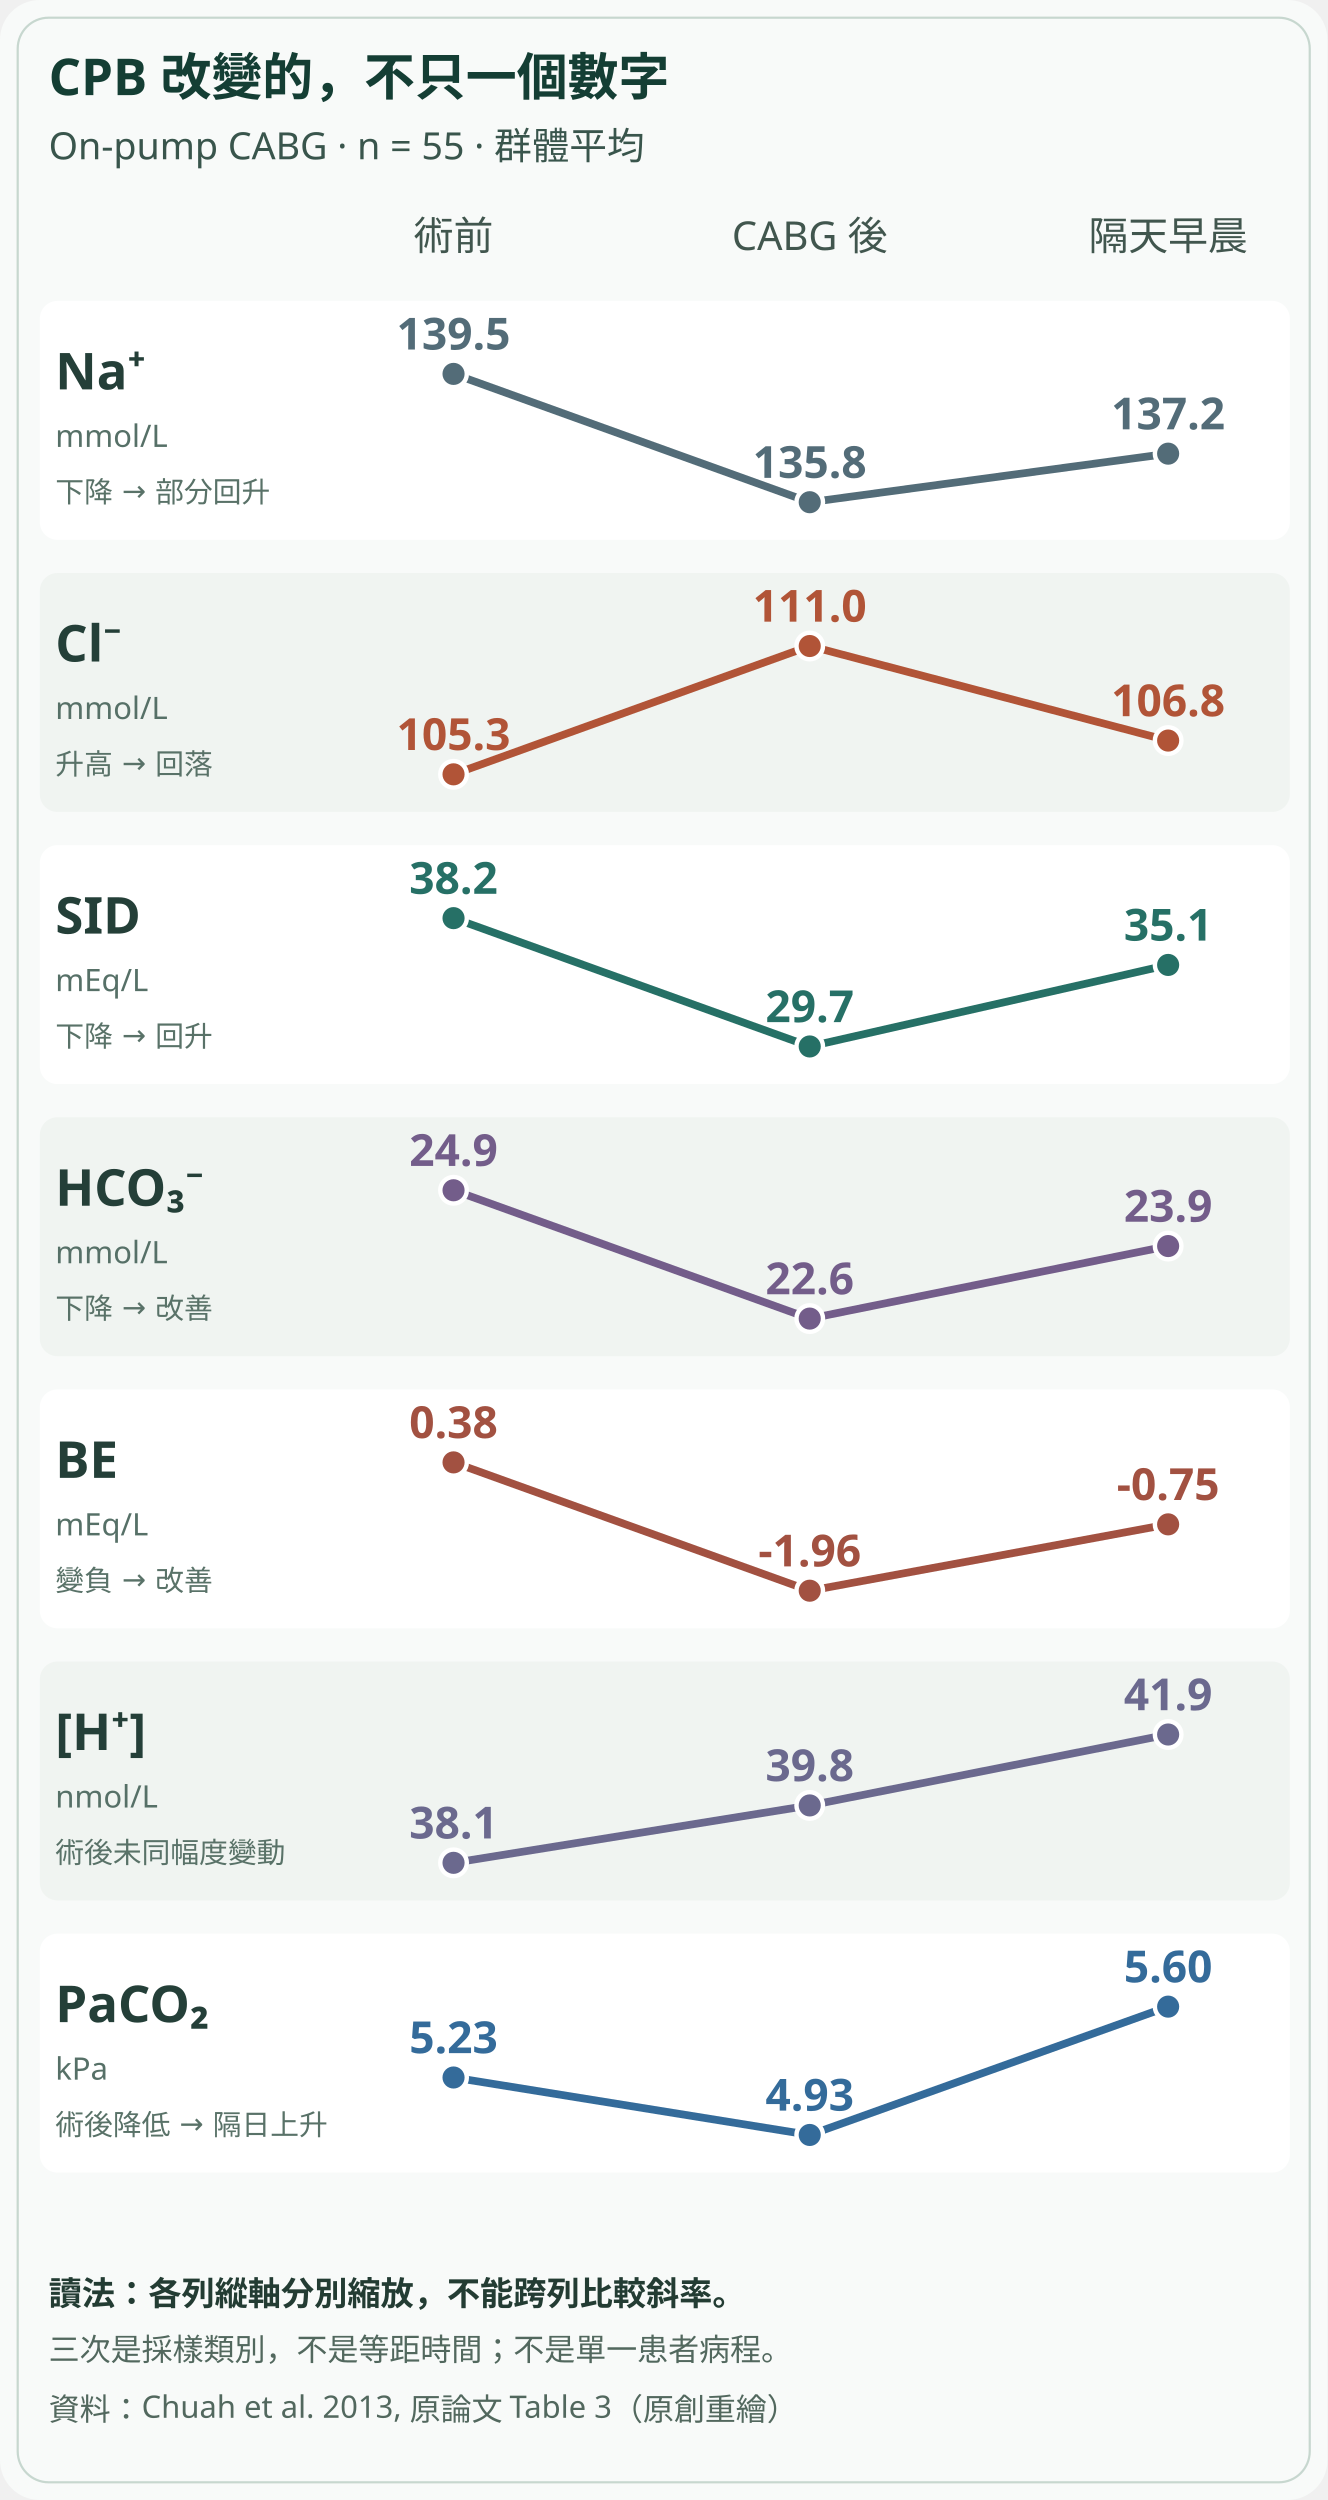
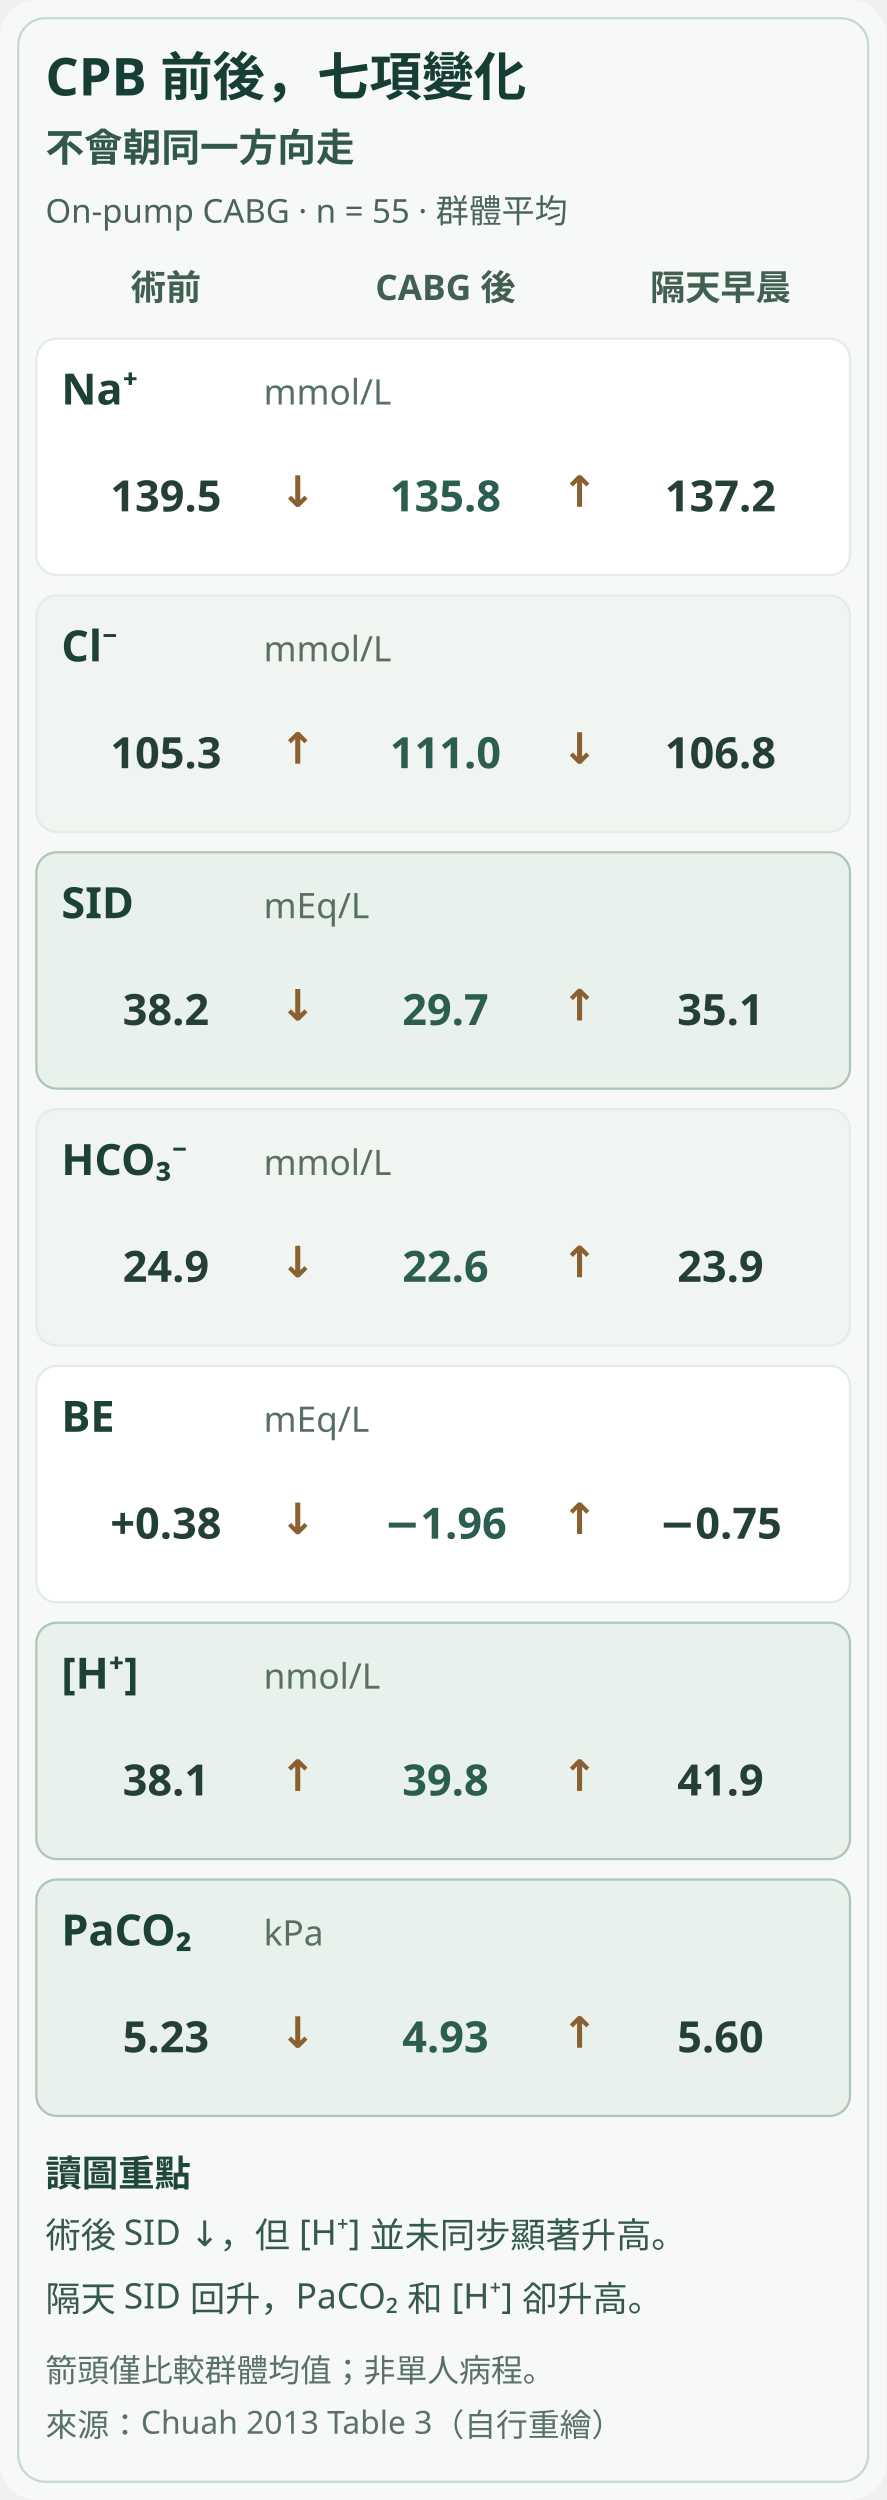
- <svg xmlns="http://www.w3.org/2000/svg" viewBox="0 0 600 1130" width="600" height="1130" role="img" aria-labelledby="title description">
-   <rect x="0" y="0" width="600" height="1130" rx="18" fill="#f8faf9" />
-   <rect x="8" y="8" width="584" height="1114" rx="14" fill="none" stroke="#c7d7cf" />
-   <text x="22" y="43" font-size="23" font-weight="750" fill="#143e34" font-family="system-ui,sans-serif">CPB 改變的，不只一個數字</text>
-   <text x="22" y="72" font-size="17" fill="#39554c" font-family="system-ui,sans-serif">On-pump CABG · n = 55 · 群體平均</text>
-   <text x="205" y="113" font-size="18" fill="#41564e" text-anchor="middle" font-family="system-ui,sans-serif">術前</text>
-   <text x="366" y="113" font-size="18" fill="#41564e" text-anchor="middle" font-family="system-ui,sans-serif">CABG 後</text>
-   <text x="528" y="113" font-size="18" fill="#41564e" text-anchor="middle" font-family="system-ui,sans-serif">隔天早晨</text>
-   <rect x="18" y="136" width="565" height="108" rx="8" fill="#ffffff" />
-   <text x="25" y="176" font-size="23" font-weight="750" fill="#243f38" font-family="system-ui,sans-serif">Na⁺</text>
-   <text x="25" y="202" font-size="14" fill="#567067" font-family="system-ui,sans-serif">mmol/L</text>
-   <text x="25" y="227" font-size="13" fill="#597268" font-family="system-ui,sans-serif">下降 → 部分回升</text>
-   <path d="M 205 169 L 366 227 L 528 205.054" fill="none" stroke="#536c78" stroke-width="3.5" stroke-linecap="round" stroke-linejoin="round" />
-   <circle cx="205" cy="169" r="6" fill="#536c78" stroke="#ffffff" stroke-width="2" />
-   <text x="205" y="158" font-size="20" font-weight="750" fill="#536c78" text-anchor="middle" font-family="system-ui,sans-serif">139.5</text>
-   <circle cx="366" cy="227" r="6" fill="#536c78" stroke="#ffffff" stroke-width="2" />
-   <text x="366" y="216" font-size="20" font-weight="750" fill="#536c78" text-anchor="middle" font-family="system-ui,sans-serif">135.8</text>
-   <circle cx="528" cy="205.054" r="6" fill="#536c78" stroke="#ffffff" stroke-width="2" />
-   <text x="528" y="194.054" font-size="20" font-weight="750" fill="#536c78" text-anchor="middle" font-family="system-ui,sans-serif">137.2</text>
-   <rect x="18" y="259" width="565" height="108" rx="8" fill="#f0f4f1" />
-   <text x="25" y="299" font-size="23" font-weight="750" fill="#243f38" font-family="system-ui,sans-serif">Cl⁻</text>
-   <text x="25" y="325" font-size="14" fill="#567067" font-family="system-ui,sans-serif">mmol/L</text>
-   <text x="25" y="350" font-size="13" fill="#597268" font-family="system-ui,sans-serif">升高 → 回落</text>
-   <path d="M 205 350 L 366 292 L 528 334.737" fill="none" stroke="#b15437" stroke-width="3.5" stroke-linecap="round" stroke-linejoin="round" />
-   <circle cx="205" cy="350" r="6" fill="#b15437" stroke="#ffffff" stroke-width="2" />
-   <text x="205" y="339" font-size="20" font-weight="750" fill="#b15437" text-anchor="middle" font-family="system-ui,sans-serif">105.3</text>
-   <circle cx="366" cy="292" r="6" fill="#b15437" stroke="#ffffff" stroke-width="2" />
-   <text x="366" y="281" font-size="20" font-weight="750" fill="#b15437" text-anchor="middle" font-family="system-ui,sans-serif">111.0</text>
-   <circle cx="528" cy="334.737" r="6" fill="#b15437" stroke="#ffffff" stroke-width="2" />
-   <text x="528" y="323.737" font-size="20" font-weight="750" fill="#b15437" text-anchor="middle" font-family="system-ui,sans-serif">106.8</text>
-   <rect x="18" y="382" width="565" height="108" rx="8" fill="#ffffff" />
-   <text x="25" y="422" font-size="23" font-weight="750" fill="#243f38" font-family="system-ui,sans-serif">SID</text>
-   <text x="25" y="448" font-size="14" fill="#567067" font-family="system-ui,sans-serif">mEq/L</text>
-   <text x="25" y="473" font-size="13" fill="#597268" font-family="system-ui,sans-serif">下降 → 回升</text>
-   <path d="M 205 415 L 366 473 L 528 436.153" fill="none" stroke="#267066" stroke-width="3.5" stroke-linecap="round" stroke-linejoin="round" />
-   <circle cx="205" cy="415" r="6" fill="#267066" stroke="#ffffff" stroke-width="2" />
-   <text x="205" y="404" font-size="20" font-weight="750" fill="#267066" text-anchor="middle" font-family="system-ui,sans-serif">38.2</text>
-   <circle cx="366" cy="473" r="6" fill="#267066" stroke="#ffffff" stroke-width="2" />
-   <text x="366" y="462" font-size="20" font-weight="750" fill="#267066" text-anchor="middle" font-family="system-ui,sans-serif">29.7</text>
-   <circle cx="528" cy="436.153" r="6" fill="#267066" stroke="#ffffff" stroke-width="2" />
-   <text x="528" y="425.153" font-size="20" font-weight="750" fill="#267066" text-anchor="middle" font-family="system-ui,sans-serif">35.1</text>
-   <rect x="18" y="505" width="565" height="108" rx="8" fill="#f0f4f1" />
-   <text x="25" y="545" font-size="23" font-weight="750" fill="#243f38" font-family="system-ui,sans-serif">HCO₃⁻</text>
-   <text x="25" y="571" font-size="14" fill="#567067" font-family="system-ui,sans-serif">mmol/L</text>
-   <text x="25" y="596" font-size="13" fill="#597268" font-family="system-ui,sans-serif">下降 → 改善</text>
-   <path d="M 205 538 L 366 596 L 528 563.217" fill="none" stroke="#735d8a" stroke-width="3.5" stroke-linecap="round" stroke-linejoin="round" />
-   <circle cx="205" cy="538" r="6" fill="#735d8a" stroke="#ffffff" stroke-width="2" />
-   <text x="205" y="527" font-size="20" font-weight="750" fill="#735d8a" text-anchor="middle" font-family="system-ui,sans-serif">24.9</text>
-   <circle cx="366" cy="596" r="6" fill="#735d8a" stroke="#ffffff" stroke-width="2" />
-   <text x="366" y="585" font-size="20" font-weight="750" fill="#735d8a" text-anchor="middle" font-family="system-ui,sans-serif">22.6</text>
-   <circle cx="528" cy="563.217" r="6" fill="#735d8a" stroke="#ffffff" stroke-width="2" />
-   <text x="528" y="552.217" font-size="20" font-weight="750" fill="#735d8a" text-anchor="middle" font-family="system-ui,sans-serif">23.9</text>
-   <rect x="18" y="628" width="565" height="108" rx="8" fill="#ffffff" />
-   <text x="25" y="668" font-size="23" font-weight="750" fill="#243f38" font-family="system-ui,sans-serif">BE</text>
-   <text x="25" y="694" font-size="14" fill="#567067" font-family="system-ui,sans-serif">mEq/L</text>
-   <text x="25" y="719" font-size="13" fill="#597268" font-family="system-ui,sans-serif">變負 → 改善</text>
-   <path d="M 205 661 L 366 719 L 528 689.009" fill="none" stroke="#a25141" stroke-width="3.5" stroke-linecap="round" stroke-linejoin="round" />
-   <circle cx="205" cy="661" r="6" fill="#a25141" stroke="#ffffff" stroke-width="2" />
-   <text x="205" y="650" font-size="20" font-weight="750" fill="#a25141" text-anchor="middle" font-family="system-ui,sans-serif">0.38</text>
-   <circle cx="366" cy="719" r="6" fill="#a25141" stroke="#ffffff" stroke-width="2" />
-   <text x="366" y="708" font-size="20" font-weight="750" fill="#a25141" text-anchor="middle" font-family="system-ui,sans-serif">-1.96</text>
-   <circle cx="528" cy="689.009" r="6" fill="#a25141" stroke="#ffffff" stroke-width="2" />
-   <text x="528" y="678.009" font-size="20" font-weight="750" fill="#a25141" text-anchor="middle" font-family="system-ui,sans-serif">-0.75</text>
-   <rect x="18" y="751" width="565" height="108" rx="8" fill="#f0f4f1" />
-   <text x="25" y="791" font-size="23" font-weight="750" fill="#243f38" font-family="system-ui,sans-serif">[H⁺]</text>
-   <text x="25" y="817" font-size="14" fill="#567067" font-family="system-ui,sans-serif">nmol/L</text>
-   <text x="25" y="842" font-size="13" fill="#597268" font-family="system-ui,sans-serif">術後未同幅度變動</text>
-   <path d="M 205 842 L 366 816.053 L 528 784" fill="none" stroke="#6b698e" stroke-width="3.5" stroke-linecap="round" stroke-linejoin="round" />
-   <circle cx="205" cy="842" r="6" fill="#6b698e" stroke="#ffffff" stroke-width="2" />
-   <text x="205" y="831" font-size="20" font-weight="750" fill="#6b698e" text-anchor="middle" font-family="system-ui,sans-serif">38.1</text>
-   <circle cx="366" cy="816.053" r="6" fill="#6b698e" stroke="#ffffff" stroke-width="2" />
-   <text x="366" y="805.053" font-size="20" font-weight="750" fill="#6b698e" text-anchor="middle" font-family="system-ui,sans-serif">39.8</text>
-   <circle cx="528" cy="784" r="6" fill="#6b698e" stroke="#ffffff" stroke-width="2" />
-   <text x="528" y="773" font-size="20" font-weight="750" fill="#6b698e" text-anchor="middle" font-family="system-ui,sans-serif">41.9</text>
-   <rect x="18" y="874" width="565" height="108" rx="8" fill="#ffffff" />
-   <text x="25" y="914" font-size="23" font-weight="750" fill="#243f38" font-family="system-ui,sans-serif">PaCO₂</text>
-   <text x="25" y="940" font-size="14" fill="#567067" font-family="system-ui,sans-serif">kPa</text>
-   <text x="25" y="965" font-size="13" fill="#597268" font-family="system-ui,sans-serif">術後降低 → 隔日上升</text>
-   <path d="M 205 939.03 L 366 965 L 528 907" fill="none" stroke="#346b9a" stroke-width="3.5" stroke-linecap="round" stroke-linejoin="round" />
-   <circle cx="205" cy="939.03" r="6" fill="#346b9a" stroke="#ffffff" stroke-width="2" />
-   <text x="205" y="928.03" font-size="20" font-weight="750" fill="#346b9a" text-anchor="middle" font-family="system-ui,sans-serif">5.23</text>
-   <circle cx="366" cy="965" r="6" fill="#346b9a" stroke="#ffffff" stroke-width="2" />
-   <text x="366" y="954" font-size="20" font-weight="750" fill="#346b9a" text-anchor="middle" font-family="system-ui,sans-serif">4.93</text>
-   <circle cx="528" cy="907" r="6" fill="#346b9a" stroke="#ffffff" stroke-width="2" />
-   <text x="528" y="896" font-size="20" font-weight="750" fill="#346b9a" text-anchor="middle" font-family="system-ui,sans-serif">5.60</text>
-   <text x="22" y="1042" font-size="15" font-weight="650" fill="#233c33" font-family="system-ui,sans-serif">讀法：各列縱軸分別縮放，不能跨列比較斜率。</text>
-   <text x="22" y="1067" font-size="14" fill="#52685e" font-family="system-ui,sans-serif">三次是採樣類別，不是等距時間；不是單一患者病程。</text>
-   <text x="22" y="1094" font-size="14" fill="#52685e" font-family="system-ui,sans-serif">資料：Chuah et al. 2013, 原論文 Table 3（原創重繪）</text>
+ <svg xmlns="http://www.w3.org/2000/svg" width="390" height="1100" viewBox="0 0 390 1100" role="img" aria-labelledby="charttitle chartdesc">
+   <rect width="390" height="1100" rx="16" fill="#f6f9f7" />
+   <rect x="8" y="8" width="374" height="1084" rx="12" fill="none" stroke="#c7d8d0" />
+   <text x="20" y="42" font-family="system-ui,sans-serif" font-size="23" font-weight="750" fill="#163e34">CPB 前後，七項變化</text>
+   <text x="20" y="71" font-family="system-ui,sans-serif" font-size="17" font-weight="600" fill="#31584b">不會朝同一方向走</text>
+   <text x="20" y="98" font-family="system-ui,sans-serif" font-size="14.5" fill="#49645a">On-pump CABG · n = 55 · 群體平均</text>
+   <text x="73" y="132" text-anchor="middle" font-family="system-ui,sans-serif" font-size="15.5" font-weight="650" fill="#426052">術前</text>
+   <text x="196" y="132" text-anchor="middle" font-family="system-ui,sans-serif" font-size="15.5" font-weight="650" fill="#426052">CABG 後</text>
+   <text x="317" y="132" text-anchor="middle" font-family="system-ui,sans-serif" font-size="15.5" font-weight="650" fill="#426052">隔天早晨</text>
+   <rect x="16" y="149" width="358" height="104" rx="9" fill="#fff" stroke="#e4ece6" />
+   <text x="27" y="178" font-family="system-ui,sans-serif" font-size="19" font-weight="750" fill="#1e4135">Na⁺</text>
+   <text x="116" y="178" font-family="system-ui,sans-serif" font-size="15.5" fill="#587063">mmol/L</text>
+   <text x="73" y="225" text-anchor="middle" font-family="system-ui,sans-serif" font-size="19" font-weight="700" fill="#243f36">139.5</text>
+   <text x="196" y="225" text-anchor="middle" font-family="system-ui,sans-serif" font-size="19" font-weight="750" fill="#2c5d51">135.8</text>
+   <text x="317" y="225" text-anchor="middle" font-family="system-ui,sans-serif" font-size="19" font-weight="700" fill="#243f36">137.2</text>
+   <text x="131" y="223" text-anchor="middle" font-family="system-ui,sans-serif" font-size="19" font-weight="700" fill="#8b6030">↓</text>
+   <text x="255" y="223" text-anchor="middle" font-family="system-ui,sans-serif" font-size="19" font-weight="700" fill="#8b6030">↑</text>
+   <rect x="16" y="262" width="358" height="104" rx="9" fill="#f1f5f2" stroke="#e4ece6" />
+   <text x="27" y="291" font-family="system-ui,sans-serif" font-size="19" font-weight="750" fill="#1e4135">Cl⁻</text>
+   <text x="116" y="291" font-family="system-ui,sans-serif" font-size="15.5" fill="#587063">mmol/L</text>
+   <text x="73" y="338" text-anchor="middle" font-family="system-ui,sans-serif" font-size="19" font-weight="700" fill="#243f36">105.3</text>
+   <text x="196" y="338" text-anchor="middle" font-family="system-ui,sans-serif" font-size="19" font-weight="750" fill="#2c5d51">111.0</text>
+   <text x="317" y="338" text-anchor="middle" font-family="system-ui,sans-serif" font-size="19" font-weight="700" fill="#243f36">106.8</text>
+   <text x="131" y="336" text-anchor="middle" font-family="system-ui,sans-serif" font-size="19" font-weight="700" fill="#8b6030">↑</text>
+   <text x="255" y="336" text-anchor="middle" font-family="system-ui,sans-serif" font-size="19" font-weight="700" fill="#8b6030">↓</text>
+   <rect x="16" y="375" width="358" height="104" rx="9" fill="#e8f1eb" stroke="#adc6b8" />
+   <text x="27" y="404" font-family="system-ui,sans-serif" font-size="19" font-weight="750" fill="#1e4135">SID</text>
+   <text x="116" y="404" font-family="system-ui,sans-serif" font-size="15.5" fill="#587063">mEq/L</text>
+   <text x="73" y="451" text-anchor="middle" font-family="system-ui,sans-serif" font-size="19" font-weight="700" fill="#243f36">38.2</text>
+   <text x="196" y="451" text-anchor="middle" font-family="system-ui,sans-serif" font-size="19" font-weight="750" fill="#2c5d51">29.7</text>
+   <text x="317" y="451" text-anchor="middle" font-family="system-ui,sans-serif" font-size="19" font-weight="700" fill="#243f36">35.1</text>
+   <text x="131" y="449" text-anchor="middle" font-family="system-ui,sans-serif" font-size="19" font-weight="700" fill="#8b6030">↓</text>
+   <text x="255" y="449" text-anchor="middle" font-family="system-ui,sans-serif" font-size="19" font-weight="700" fill="#8b6030">↑</text>
+   <rect x="16" y="488" width="358" height="104" rx="9" fill="#f1f5f2" stroke="#e4ece6" />
+   <text x="27" y="517" font-family="system-ui,sans-serif" font-size="19" font-weight="750" fill="#1e4135">HCO₃⁻</text>
+   <text x="116" y="517" font-family="system-ui,sans-serif" font-size="15.5" fill="#587063">mmol/L</text>
+   <text x="73" y="564" text-anchor="middle" font-family="system-ui,sans-serif" font-size="19" font-weight="700" fill="#243f36">24.9</text>
+   <text x="196" y="564" text-anchor="middle" font-family="system-ui,sans-serif" font-size="19" font-weight="750" fill="#2c5d51">22.6</text>
+   <text x="317" y="564" text-anchor="middle" font-family="system-ui,sans-serif" font-size="19" font-weight="700" fill="#243f36">23.9</text>
+   <text x="131" y="562" text-anchor="middle" font-family="system-ui,sans-serif" font-size="19" font-weight="700" fill="#8b6030">↓</text>
+   <text x="255" y="562" text-anchor="middle" font-family="system-ui,sans-serif" font-size="19" font-weight="700" fill="#8b6030">↑</text>
+   <rect x="16" y="601" width="358" height="104" rx="9" fill="#fff" stroke="#e4ece6" />
+   <text x="27" y="630" font-family="system-ui,sans-serif" font-size="19" font-weight="750" fill="#1e4135">BE</text>
+   <text x="116" y="630" font-family="system-ui,sans-serif" font-size="15.5" fill="#587063">mEq/L</text>
+   <text x="73" y="677" text-anchor="middle" font-family="system-ui,sans-serif" font-size="19" font-weight="700" fill="#243f36">+0.38</text>
+   <text x="196" y="677" text-anchor="middle" font-family="system-ui,sans-serif" font-size="19" font-weight="750" fill="#2c5d51">−1.96</text>
+   <text x="317" y="677" text-anchor="middle" font-family="system-ui,sans-serif" font-size="19" font-weight="700" fill="#243f36">−0.75</text>
+   <text x="131" y="675" text-anchor="middle" font-family="system-ui,sans-serif" font-size="19" font-weight="700" fill="#8b6030">↓</text>
+   <text x="255" y="675" text-anchor="middle" font-family="system-ui,sans-serif" font-size="19" font-weight="700" fill="#8b6030">↑</text>
+   <rect x="16" y="714" width="358" height="104" rx="9" fill="#e8f1eb" stroke="#adc6b8" />
+   <text x="27" y="743" font-family="system-ui,sans-serif" font-size="19" font-weight="750" fill="#1e4135">[H⁺]</text>
+   <text x="116" y="743" font-family="system-ui,sans-serif" font-size="15.5" fill="#587063">nmol/L</text>
+   <text x="73" y="790" text-anchor="middle" font-family="system-ui,sans-serif" font-size="19" font-weight="700" fill="#243f36">38.1</text>
+   <text x="196" y="790" text-anchor="middle" font-family="system-ui,sans-serif" font-size="19" font-weight="750" fill="#2c5d51">39.8</text>
+   <text x="317" y="790" text-anchor="middle" font-family="system-ui,sans-serif" font-size="19" font-weight="700" fill="#243f36">41.9</text>
+   <text x="131" y="788" text-anchor="middle" font-family="system-ui,sans-serif" font-size="19" font-weight="700" fill="#8b6030">↑</text>
+   <text x="255" y="788" text-anchor="middle" font-family="system-ui,sans-serif" font-size="19" font-weight="700" fill="#8b6030">↑</text>
+   <rect x="16" y="827" width="358" height="104" rx="9" fill="#e8f1eb" stroke="#adc6b8" />
+   <text x="27" y="856" font-family="system-ui,sans-serif" font-size="19" font-weight="750" fill="#1e4135">PaCO₂</text>
+   <text x="116" y="856" font-family="system-ui,sans-serif" font-size="15.5" fill="#587063">kPa</text>
+   <text x="73" y="903" text-anchor="middle" font-family="system-ui,sans-serif" font-size="19" font-weight="700" fill="#243f36">5.23</text>
+   <text x="196" y="903" text-anchor="middle" font-family="system-ui,sans-serif" font-size="19" font-weight="750" fill="#2c5d51">4.93</text>
+   <text x="317" y="903" text-anchor="middle" font-family="system-ui,sans-serif" font-size="19" font-weight="700" fill="#243f36">5.60</text>
+   <text x="131" y="901" text-anchor="middle" font-family="system-ui,sans-serif" font-size="19" font-weight="700" fill="#8b6030">↓</text>
+   <text x="255" y="901" text-anchor="middle" font-family="system-ui,sans-serif" font-size="19" font-weight="700" fill="#8b6030">↑</text>
+   <text x="20" y="962" font-family="system-ui,sans-serif" font-size="16" font-weight="700" fill="#20473c">讀圖重點</text>
+   <text x="20" y="989" font-family="system-ui,sans-serif" font-size="15.5" fill="#36594d">術後 SID ↓，但 [H⁺] 並未同步顯著升高。</text>
+   <text x="20" y="1017" font-family="system-ui,sans-serif" font-size="15.5" fill="#36594d">隔天 SID 回升，PaCO₂ 和 [H⁺] 卻升高。</text>
+   <text x="20" y="1048" font-family="system-ui,sans-serif" font-size="14" fill="#597167">箭頭僅比較群體均值；非單人病程。</text>
+   <text x="20" y="1072" font-family="system-ui,sans-serif" font-size="14" fill="#597167">來源：Chuah 2013 Table 3（自行重繪）</text>
</svg>
